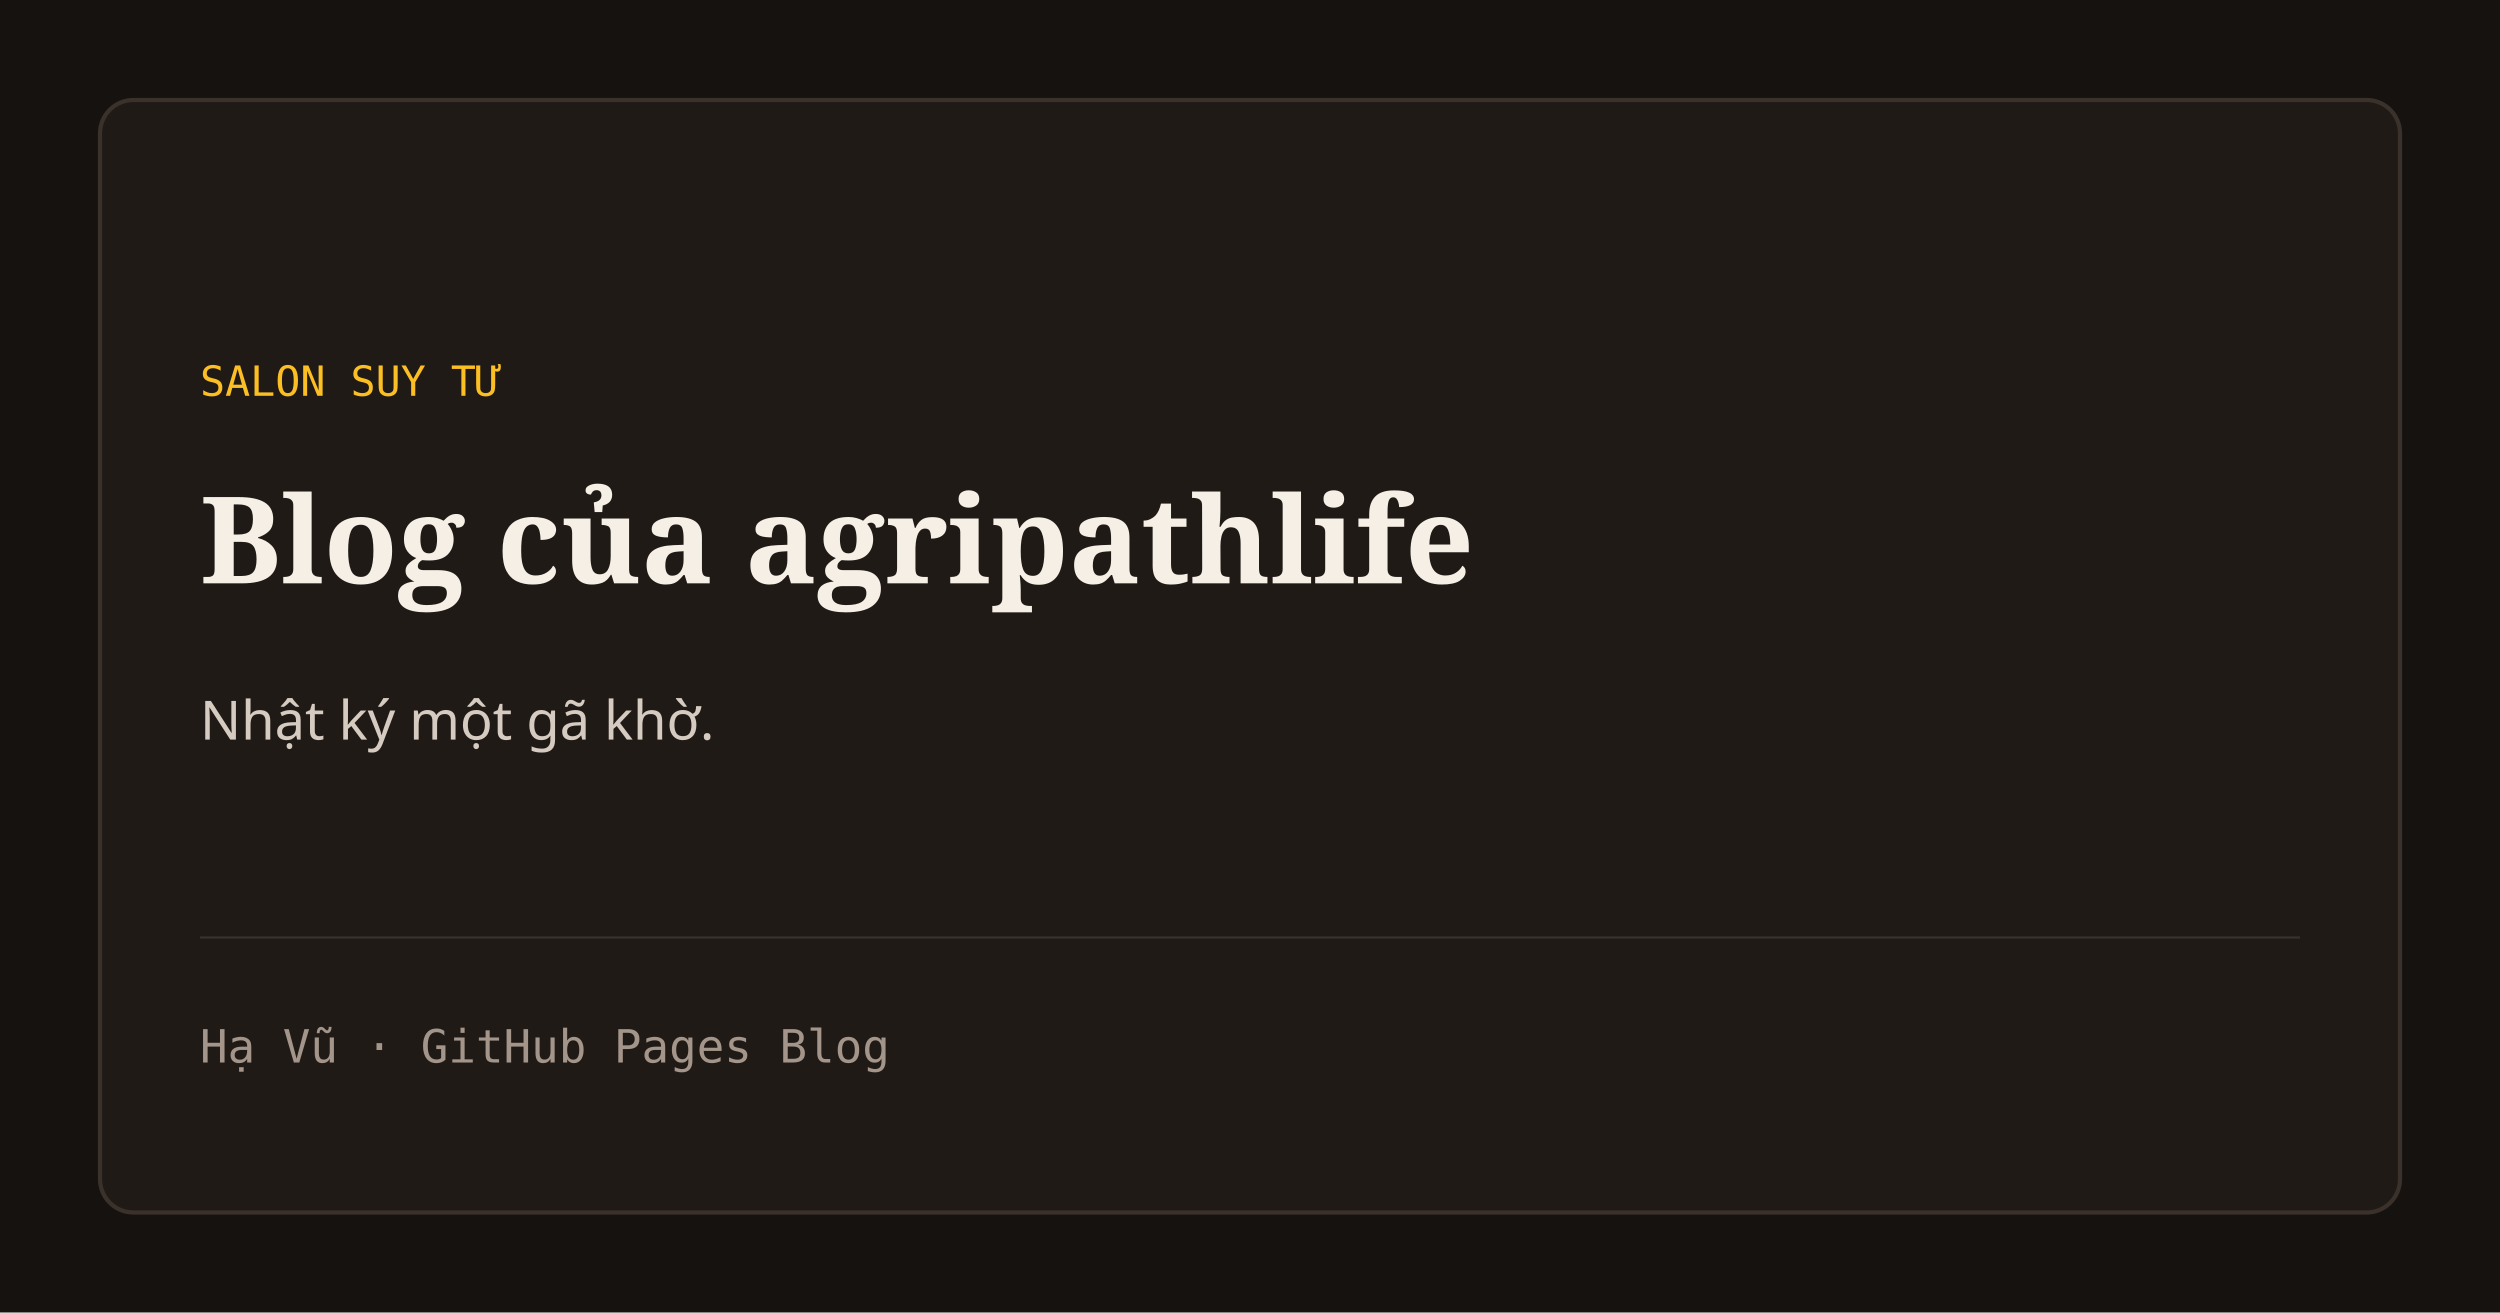
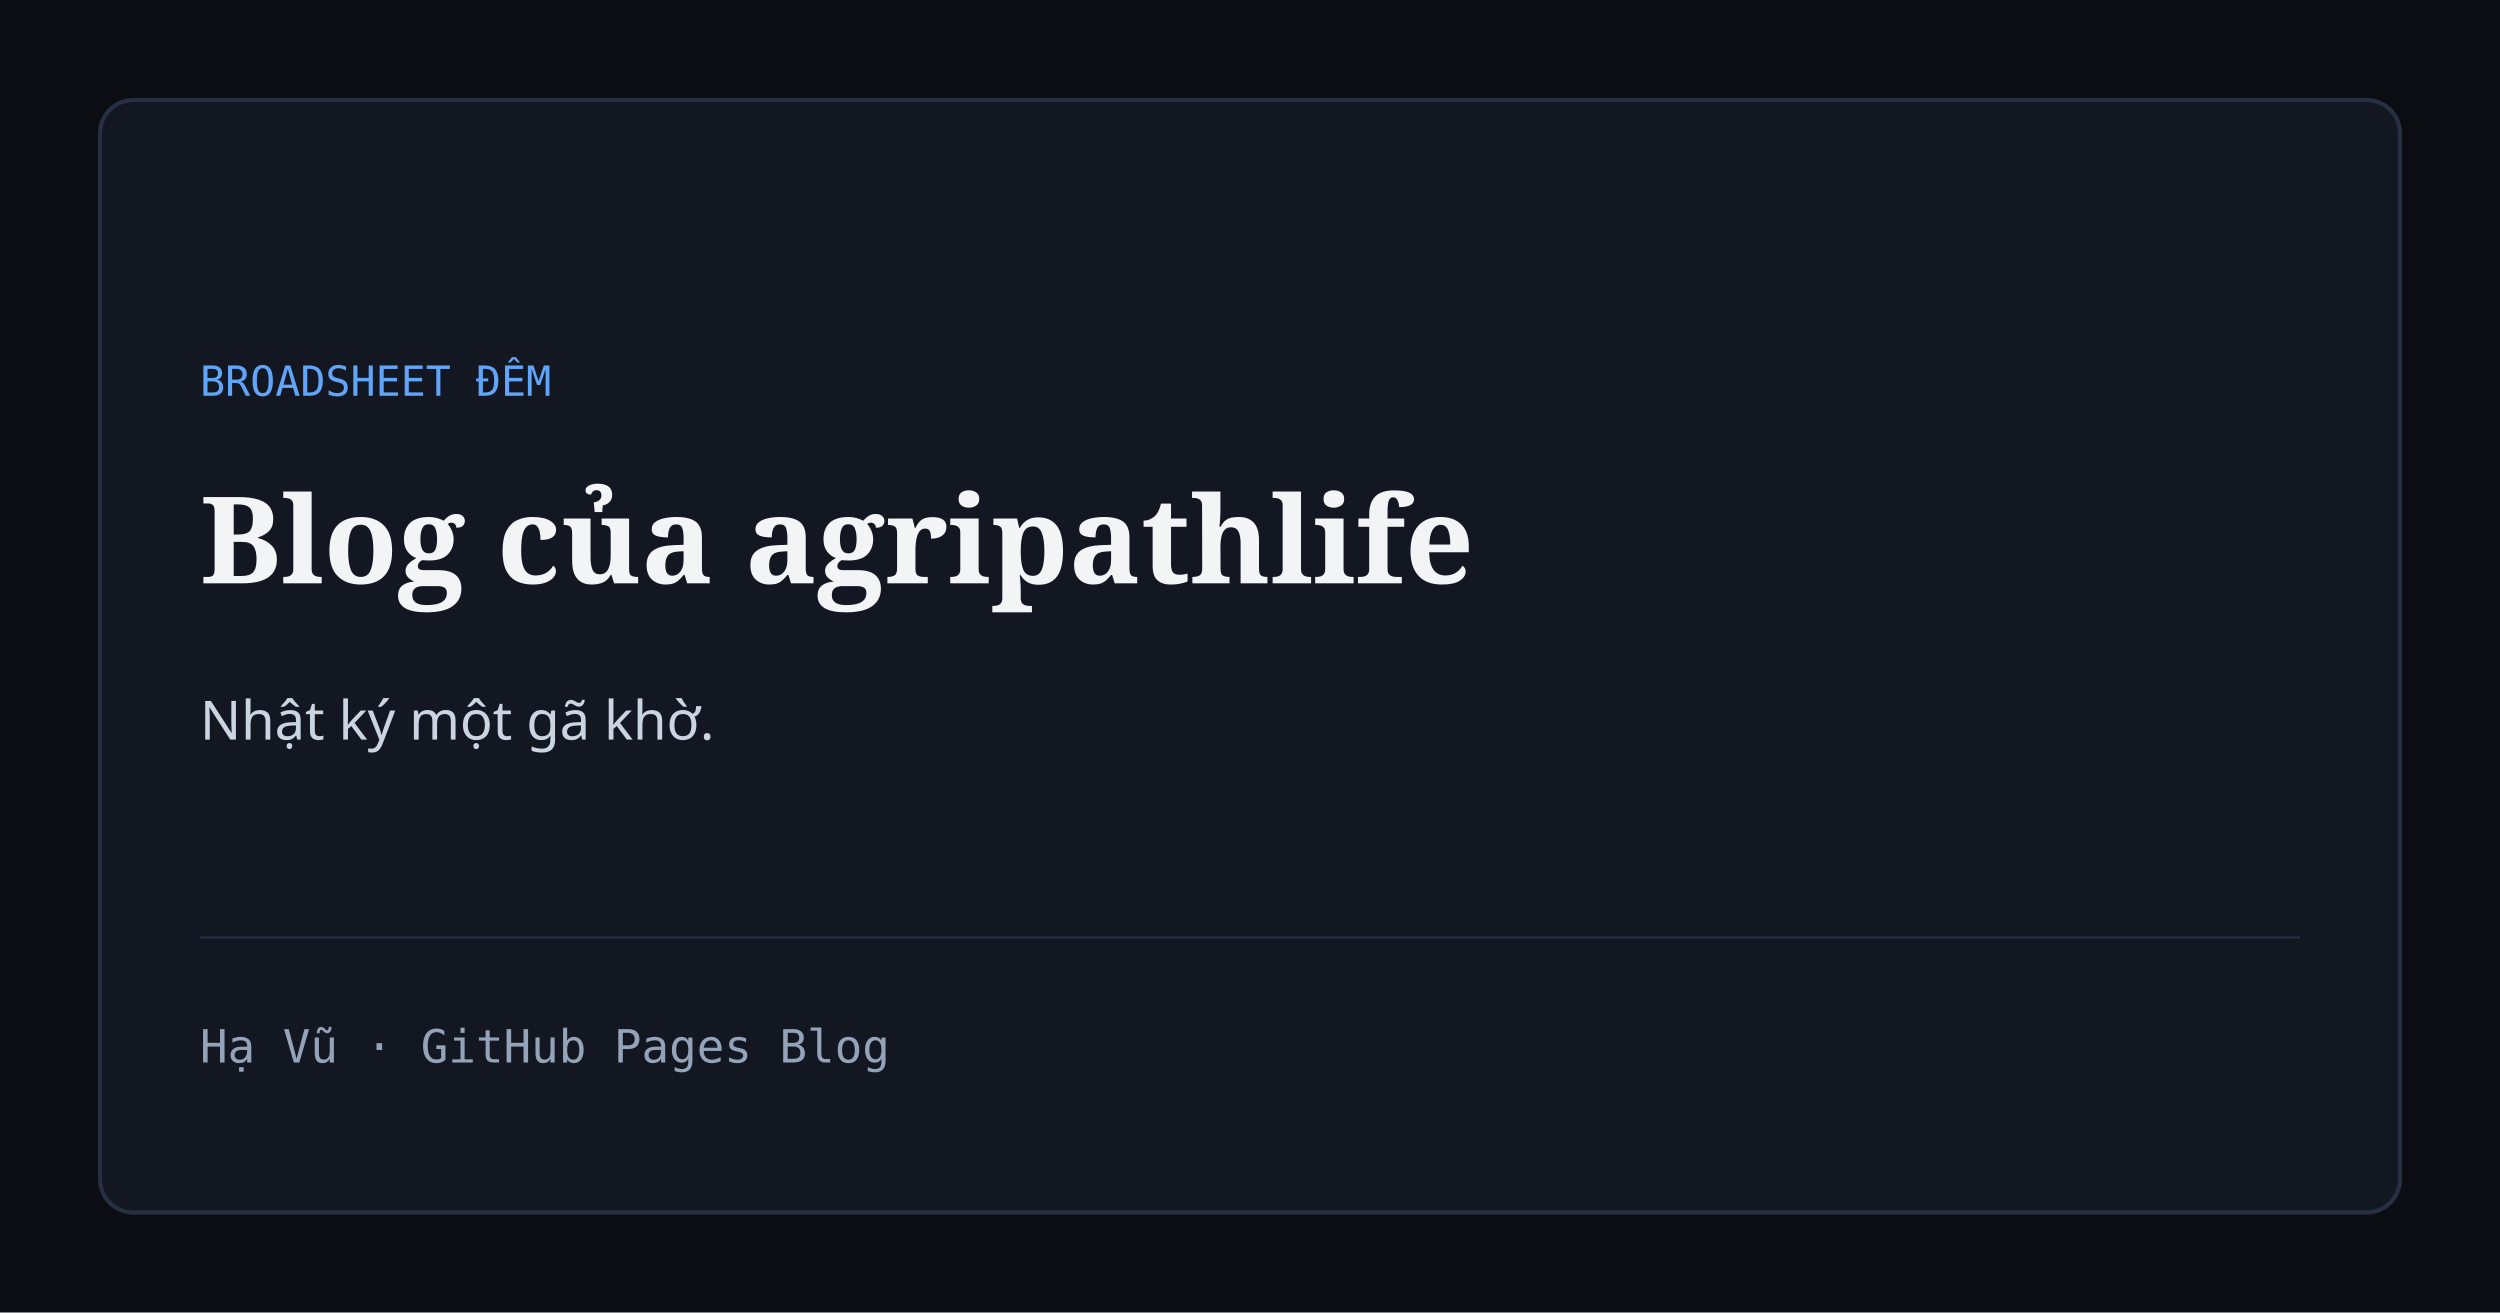
<svg xmlns="http://www.w3.org/2000/svg" width="1200" height="630" viewBox="0 0 1200 630" fill="none">
-   <rect width="1200" height="630" fill="#161210" />
-   <rect x="48" y="48" width="1104" height="534" rx="16" fill="#201A17" stroke="#3B312B" stroke-width="2" />
-   <text x="96" y="190" font-family="monospace" font-size="20" fill="#FBBF24">SALON SUY TƯ</text>
-   <text x="96" y="280" font-family="Georgia, serif" font-weight="700" font-size="58" fill="#F5EFE6">Blog của agripathlife</text>
-   <text x="96" y="355" font-family="sans-serif" font-size="26" fill="#D6CBC0">Nhật ký một gã khờ.</text>
-   <line x1="96" y1="450" x2="1104" y2="450" stroke="#3B312B" stroke-width="1" />
-   <text x="96" y="510" font-family="monospace" font-size="22" fill="#A39589">Hạ Vũ · GitHub Pages Blog</text>
+   <rect width="1200" height="630" fill="#0B0D12" />
+   <rect x="48" y="48" width="1104" height="534" rx="16" fill="#131722" stroke="#273043" stroke-width="2" />
+   <text x="96" y="190" font-family="monospace" font-size="20" fill="#60A5FA">BROADSHEET ĐÊM</text>
+   <text x="96" y="280" font-family="Georgia, serif" font-weight="700" font-size="58" fill="#F3F4F6">Blog của agripathlife</text>
+   <text x="96" y="355" font-family="sans-serif" font-size="26" fill="#CBD5E1">Nhật ký một gã khờ.</text>
+   <line x1="96" y1="450" x2="1104" y2="450" stroke="#273043" stroke-width="1" />
+   <text x="96" y="510" font-family="monospace" font-size="22" fill="#94A3B8">Hạ Vũ · GitHub Pages Blog</text>
</svg>
